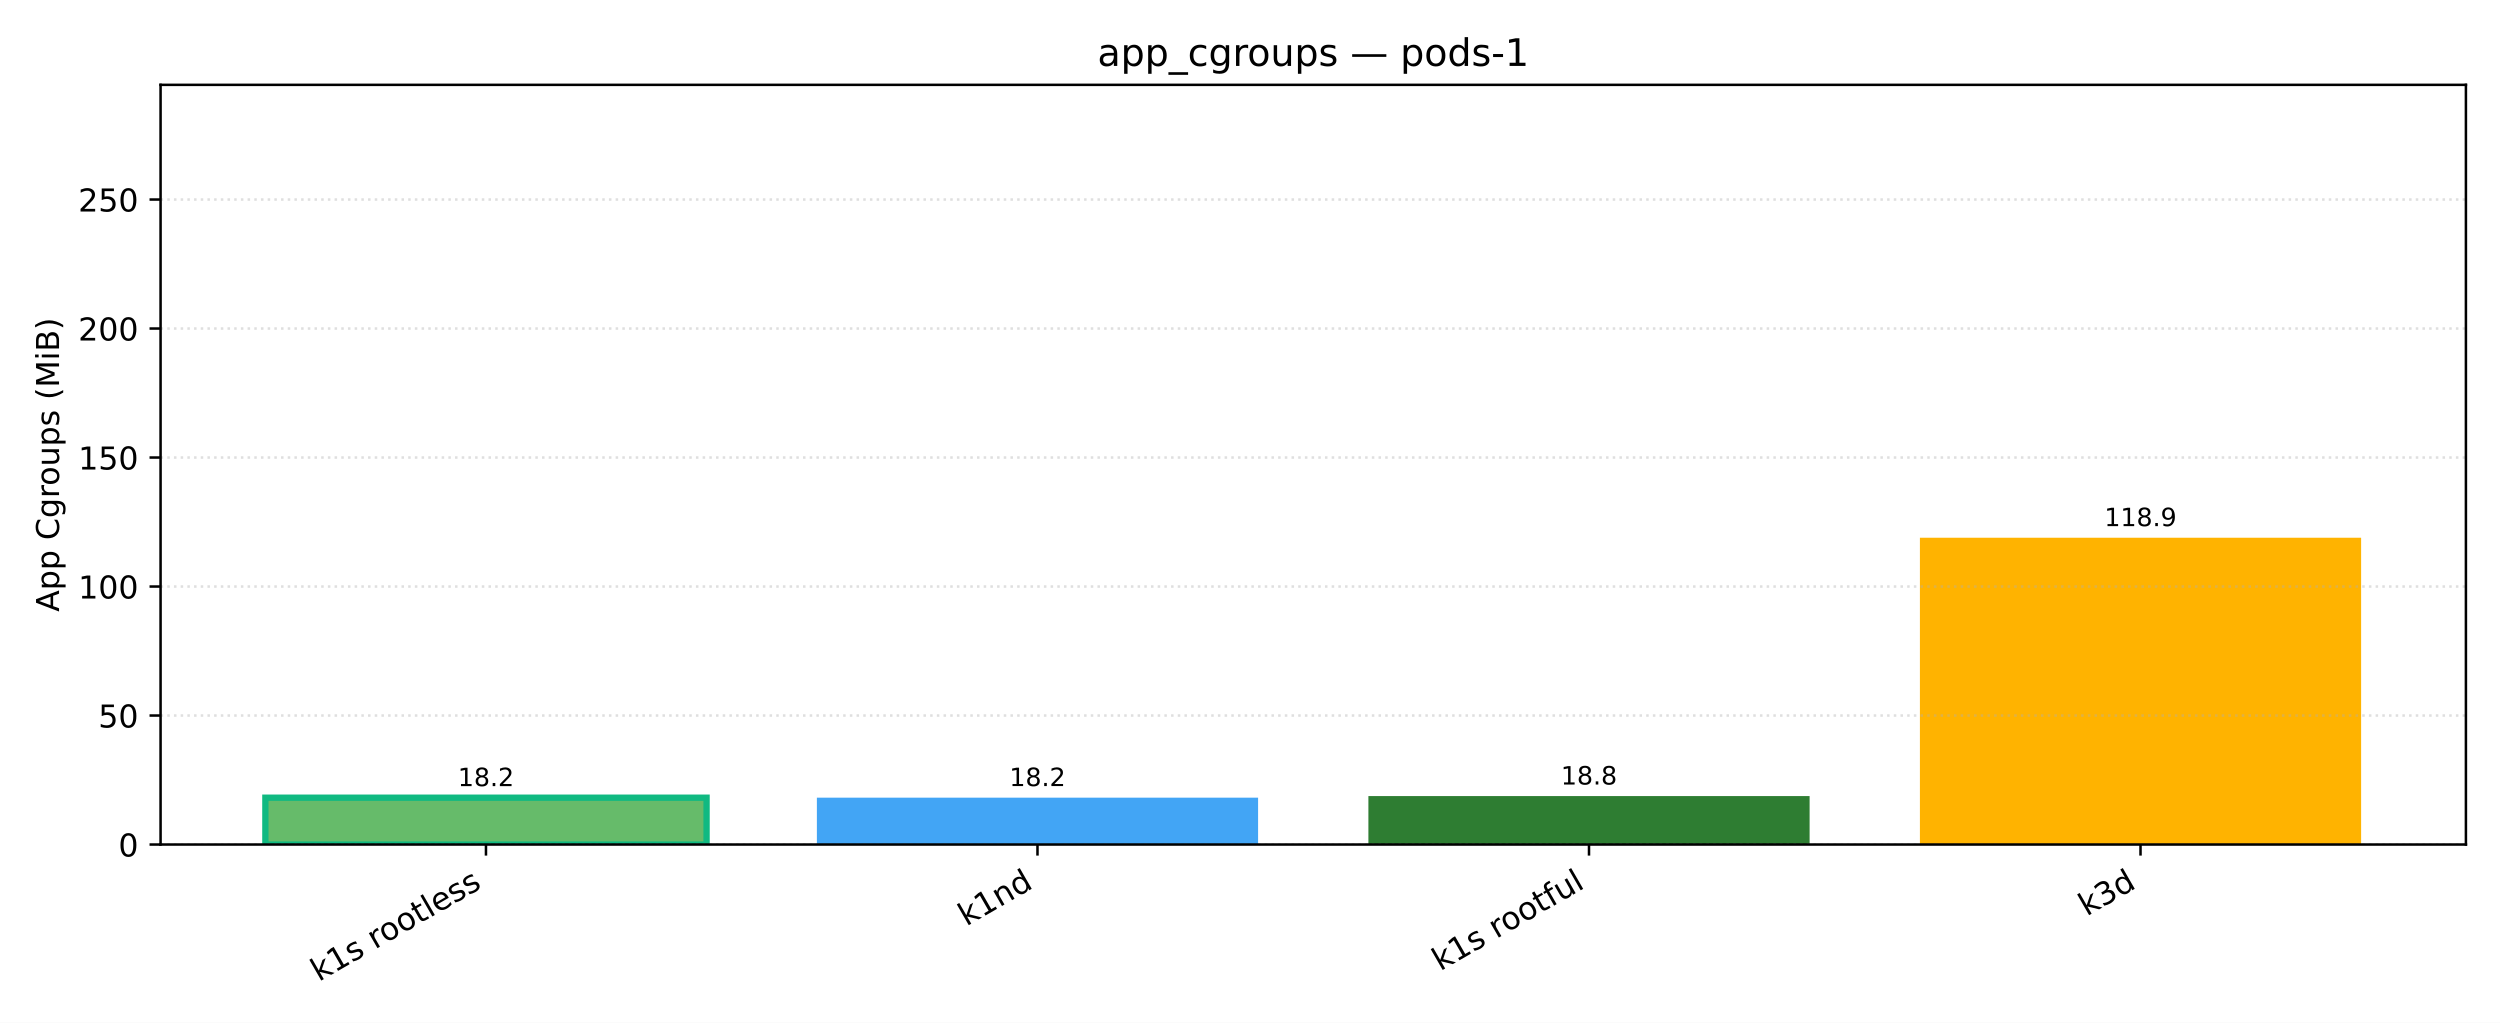
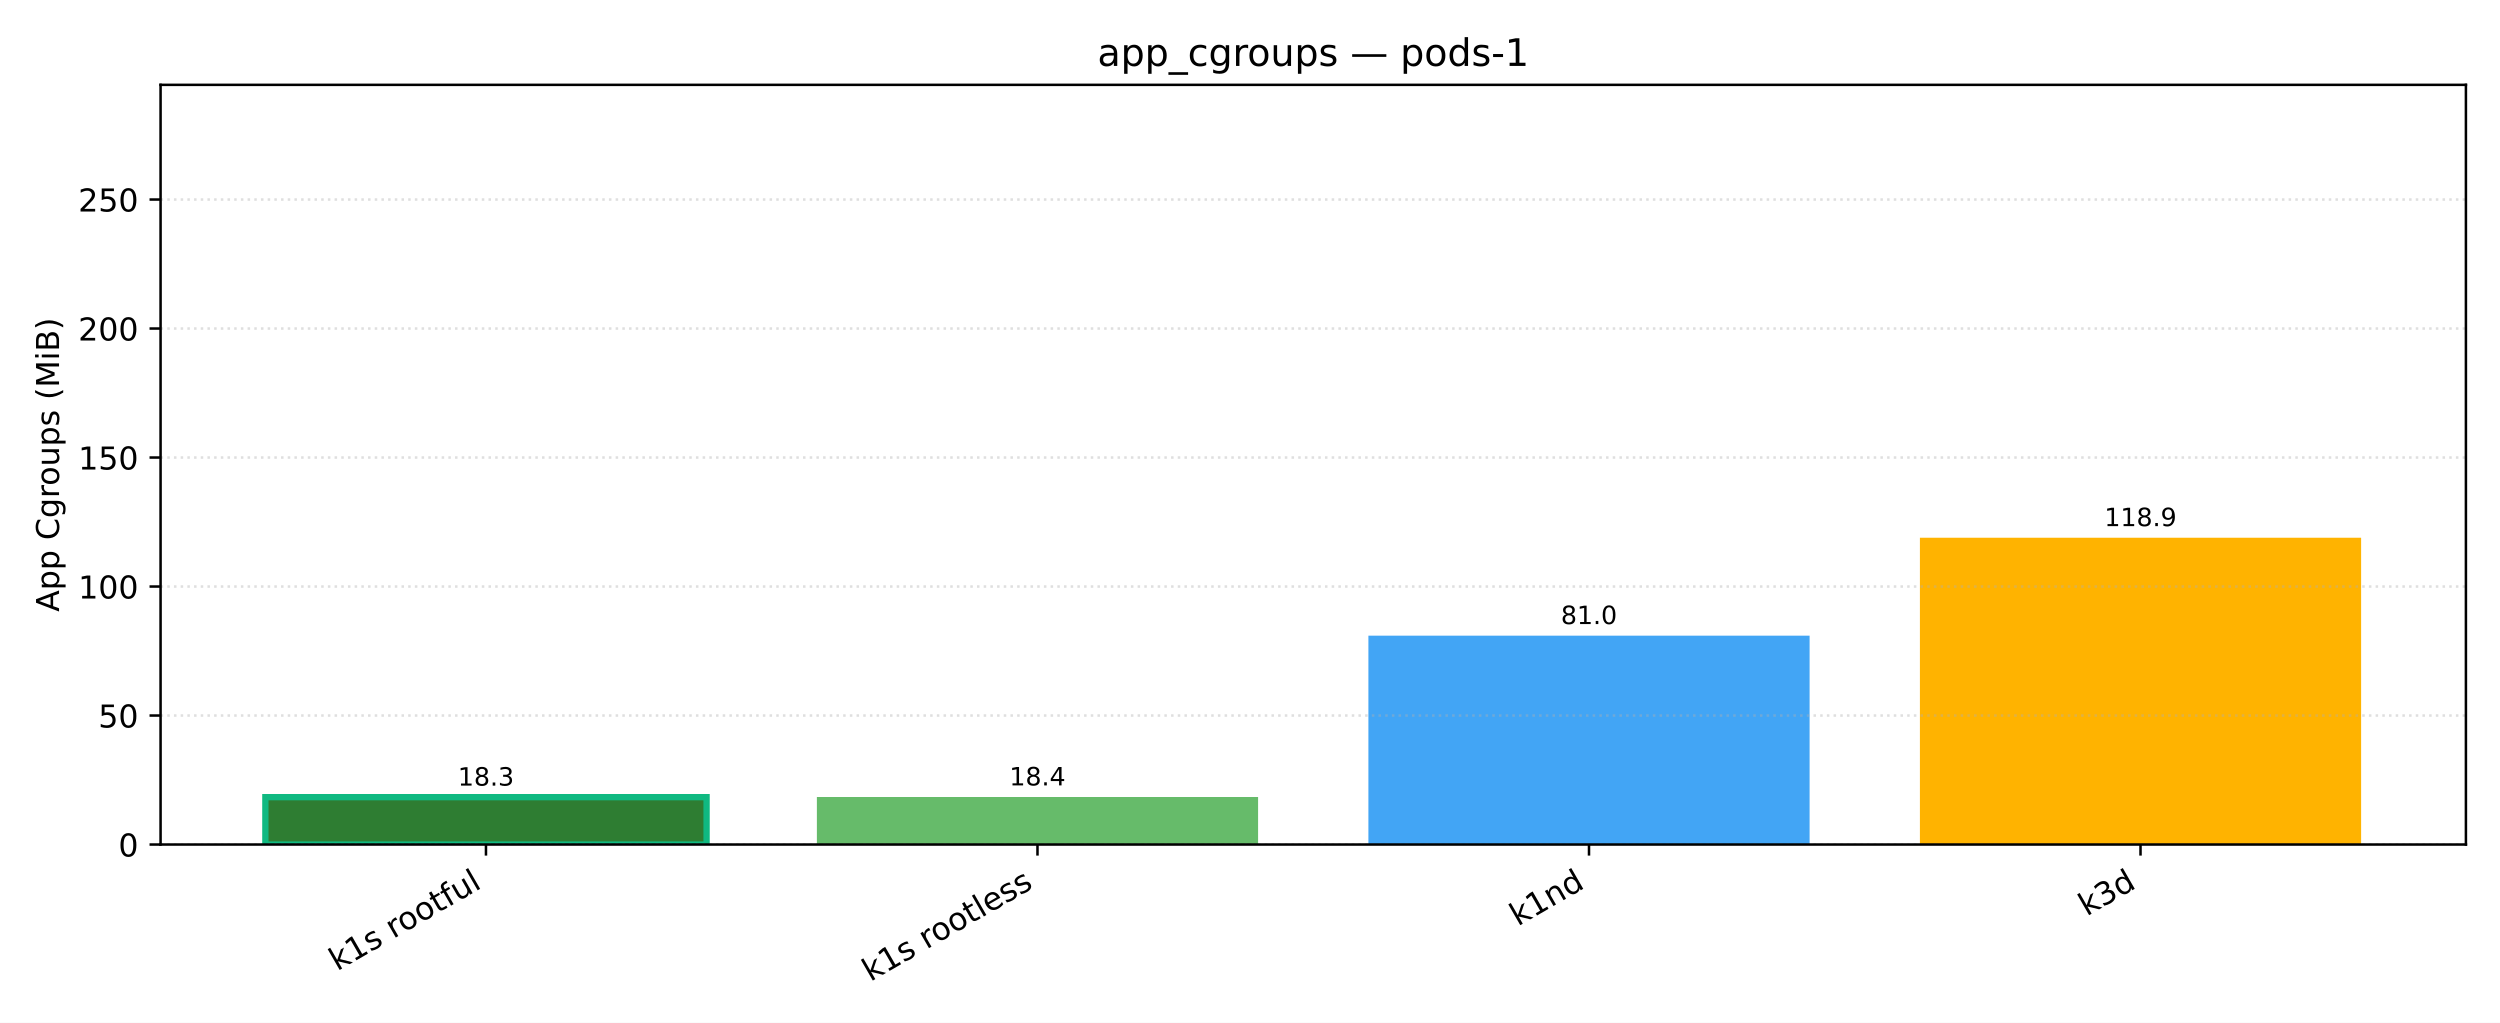
<svg xmlns="http://www.w3.org/2000/svg" xmlns:xlink="http://www.w3.org/1999/xlink" width="792pt" height="324pt" viewBox="0 0 792 324" version="1.1">
  <defs>
    <style type="text/css">*{stroke-linejoin: round; stroke-linecap: butt}</style>
  </defs>
  <g id="figure_1">
    <g id="patch_1">
      <path d="M 0 324  L 792 324  L 792 0  L 0 0  z " style="fill: #ffffff" />
    </g>
    <g id="axes_1">
      <g id="patch_2">
        <path d="M 50.87 267.545  L 781.2 267.545  L 781.2 26.88  L 50.87 26.88  z " style="fill: #ffffff" />
      </g>
      <g id="patch_3">
-         <path d="M 84.067 267.545  L 223.843 267.545  L 223.843 252.709  L 84.067 252.709  z " clip-path="url(#p59562c55ac)" style="fill: #66bb6a; stroke: #10b981; stroke-width: 2; stroke-linejoin: miter" />
+         <path d="M 84.067 267.545  L 223.843 267.545  L 223.843 252.549  L 84.067 252.549  z " clip-path="url(#p3038f8e6a7)" style="fill: #2e7d32; stroke: #10b981; stroke-width: 2; stroke-linejoin: miter" />
      </g>
      <g id="patch_4">
-         <path d="M 258.787 267.545  L 398.563 267.545  L 398.563 252.693  L 258.787 252.693  z " clip-path="url(#p59562c55ac)" style="fill: #42a5f5" />
+         <path d="M 258.787 267.545  L 398.563 267.545  L 398.563 252.485  L 258.787 252.485  z " clip-path="url(#p3038f8e6a7)" style="fill: #66bb6a" />
      </g>
      <g id="patch_5">
-         <path d="M 433.507 267.545  L 573.283 267.545  L 573.283 252.198  L 433.507 252.198  z " clip-path="url(#p59562c55ac)" style="fill: #2e7d32" />
+         <path d="M 433.507 267.545  L 573.283 267.545  L 573.283 201.372  L 433.507 201.372  z " clip-path="url(#p3038f8e6a7)" style="fill: #42a5f5" />
      </g>
      <g id="patch_6">
-         <path d="M 608.227 267.545  L 748.003 267.545  L 748.003 170.344  L 608.227 170.344  z " clip-path="url(#p59562c55ac)" style="fill: #ffb300" />
+         <path d="M 608.227 267.545  L 748.003 267.545  L 748.003 170.344  L 608.227 170.344  z " clip-path="url(#p3038f8e6a7)" style="fill: #ffb300" />
      </g>
      <g id="matplotlib.axis_1">
        <g id="xtick_1">
          <g id="line2d_1">
            <defs>
-               <path id="m6fd0e441eb" d="M 0 0  L 0 3.5  " style="stroke: #000000; stroke-width: 0.8" />
+               <path id="m3645972388" d="M 0 0  L 0 3.5  " style="stroke: #000000; stroke-width: 0.8" />
            </defs>
            <g>
-               <use xlink:href="#m6fd0e441eb" x="153.955" y="267.545" style="stroke: #000000; stroke-width: 0.8" />
+               <use xlink:href="#m3645972388" x="153.955" y="267.545" style="stroke: #000000; stroke-width: 0.8" />
            </g>
          </g>
          <g id="text_1">
-             <g transform="translate(101.0103 311.0931) rotate(-30) scale(0.1 -0.1)">
+             <g transform="translate(106.8249 307.7361) rotate(-30) scale(0.1 -0.1)">
              <defs>
                <path id="DejaVuSans-6b" d="M 581 4863  L 1159 4863  L 1159 1991  L 2875 3500  L 3609 3500  L 1753 1863  L 3688 0  L 2938 0  L 1159 1709  L 1159 0  L 581 0  L 581 4863  z " transform="scale(0.015625)" />
                <path id="DejaVuSans-31" d="M 794 531  L 1825 531  L 1825 4091  L 703 3866  L 703 4441  L 1819 4666  L 2450 4666  L 2450 531  L 3481 531  L 3481 0  L 794 0  L 794 531  z " transform="scale(0.015625)" />
                <path id="DejaVuSans-73" d="M 2834 3397  L 2834 2853  Q 2591 2978 2328 3040  Q 2066 3103 1784 3103  Q 1356 3103 1142 2972  Q 928 2841 928 2578  Q 928 2378 1081 2264  Q 1234 2150 1697 2047  L 1894 2003  Q 2506 1872 2764 1633  Q 3022 1394 3022 966  Q 3022 478 2636 193  Q 2250 -91 1575 -91  Q 1294 -91 989 -36  Q 684 19 347 128  L 347 722  Q 666 556 975 473  Q 1284 391 1588 391  Q 1994 391 2212 530  Q 2431 669 2431 922  Q 2431 1156 2273 1281  Q 2116 1406 1581 1522  L 1381 1569  Q 847 1681 609 1914  Q 372 2147 372 2553  Q 372 3047 722 3315  Q 1072 3584 1716 3584  Q 2034 3584 2315 3537  Q 2597 3491 2834 3397  z " transform="scale(0.015625)" />
                <path id="DejaVuSans-20" transform="scale(0.015625)" />
                <path id="DejaVuSans-72" d="M 2631 2963  Q 2534 3019 2420 3045  Q 2306 3072 2169 3072  Q 1681 3072 1420 2755  Q 1159 2438 1159 1844  L 1159 0  L 581 0  L 581 3500  L 1159 3500  L 1159 2956  Q 1341 3275 1631 3429  Q 1922 3584 2338 3584  Q 2397 3584 2469 3576  Q 2541 3569 2628 3553  L 2631 2963  z " transform="scale(0.015625)" />
                <path id="DejaVuSans-6f" d="M 1959 3097  Q 1497 3097 1228 2736  Q 959 2375 959 1747  Q 959 1119 1226 758  Q 1494 397 1959 397  Q 2419 397 2687 759  Q 2956 1122 2956 1747  Q 2956 2369 2687 2733  Q 2419 3097 1959 3097  z M 1959 3584  Q 2709 3584 3137 3096  Q 3566 2609 3566 1747  Q 3566 888 3137 398  Q 2709 -91 1959 -91  Q 1206 -91 779 398  Q 353 888 353 1747  Q 353 2609 779 3096  Q 1206 3584 1959 3584  z " transform="scale(0.015625)" />
                <path id="DejaVuSans-74" d="M 1172 4494  L 1172 3500  L 2356 3500  L 2356 3053  L 1172 3053  L 1172 1153  Q 1172 725 1289 603  Q 1406 481 1766 481  L 2356 481  L 2356 0  L 1766 0  Q 1100 0 847 248  Q 594 497 594 1153  L 594 3053  L 172 3053  L 172 3500  L 594 3500  L 594 4494  L 1172 4494  z " transform="scale(0.015625)" />
+                 <path id="DejaVuSans-66" d="M 2375 4863  L 2375 4384  L 1825 4384  Q 1516 4384 1395 4259  Q 1275 4134 1275 3809  L 1275 3500  L 2222 3500  L 2222 3053  L 1275 3053  L 1275 0  L 697 0  L 697 3053  L 147 3053  L 147 3500  L 697 3500  L 697 3744  Q 697 4328 969 4595  Q 1241 4863 1831 4863  L 2375 4863  z " transform="scale(0.015625)" />
+                 <path id="DejaVuSans-75" d="M 544 1381  L 544 3500  L 1119 3500  L 1119 1403  Q 1119 906 1312 657  Q 1506 409 1894 409  Q 2359 409 2629 706  Q 2900 1003 2900 1516  L 2900 3500  L 3475 3500  L 3475 0  L 2900 0  L 2900 538  Q 2691 219 2414 64  Q 2138 -91 1772 -91  Q 1169 -91 856 284  Q 544 659 544 1381  z M 1991 3584  L 1991 3584  z " transform="scale(0.015625)" />
                <path id="DejaVuSans-6c" d="M 603 4863  L 1178 4863  L 1178 0  L 603 0  L 603 4863  z " transform="scale(0.015625)" />
+               </defs>
+               <use xlink:href="#DejaVuSans-6b" />
+               <use xlink:href="#DejaVuSans-31" transform="translate(57.91016 0)" />
+               <use xlink:href="#DejaVuSans-73" transform="translate(121.5332 0)" />
+               <use xlink:href="#DejaVuSans-20" transform="translate(173.6328 0)" />
+               <use xlink:href="#DejaVuSans-72" transform="translate(205.4199 0)" />
+               <use xlink:href="#DejaVuSans-6f" transform="translate(244.2832 0)" />
+               <use xlink:href="#DejaVuSans-6f" transform="translate(305.4648 0)" />
+               <use xlink:href="#DejaVuSans-74" transform="translate(366.6465 0)" />
+               <use xlink:href="#DejaVuSans-66" transform="translate(405.8555 0)" />
+               <use xlink:href="#DejaVuSans-75" transform="translate(441.0605 0)" />
+               <use xlink:href="#DejaVuSans-6c" transform="translate(504.4395 0)" />
+             </g>
+           </g>
+         </g>
+         <g id="xtick_2">
+           <g id="line2d_2">
+             <g>
+               <use xlink:href="#m3645972388" x="328.675" y="267.545" style="stroke: #000000; stroke-width: 0.8" />
+             </g>
+           </g>
+           <g id="text_2">
+             <g transform="translate(275.7304 311.0931) rotate(-30) scale(0.1 -0.1)">
+               <defs>
                <path id="DejaVuSans-65" d="M 3597 1894  L 3597 1613  L 953 1613  Q 991 1019 1311 708  Q 1631 397 2203 397  Q 2534 397 2845 478  Q 3156 559 3463 722  L 3463 178  Q 3153 47 2828 -22  Q 2503 -91 2169 -91  Q 1331 -91 842 396  Q 353 884 353 1716  Q 353 2575 817 3079  Q 1281 3584 2069 3584  Q 2775 3584 3186 3129  Q 3597 2675 3597 1894  z M 3022 2063  Q 3016 2534 2758 2815  Q 2500 3097 2075 3097  Q 1594 3097 1305 2825  Q 1016 2553 972 2059  L 3022 2063  z " transform="scale(0.015625)" />
              </defs>
              <use xlink:href="#DejaVuSans-6b" />
              <use xlink:href="#DejaVuSans-31" transform="translate(57.91016 0)" />
              <use xlink:href="#DejaVuSans-73" transform="translate(121.5332 0)" />
              <use xlink:href="#DejaVuSans-20" transform="translate(173.6328 0)" />
              <use xlink:href="#DejaVuSans-72" transform="translate(205.4199 0)" />
              <use xlink:href="#DejaVuSans-6f" transform="translate(244.2832 0)" />
              <use xlink:href="#DejaVuSans-6f" transform="translate(305.4648 0)" />
              <use xlink:href="#DejaVuSans-74" transform="translate(366.6465 0)" />
              <use xlink:href="#DejaVuSans-6c" transform="translate(405.8555 0)" />
              <use xlink:href="#DejaVuSans-65" transform="translate(433.6387 0)" />
              <use xlink:href="#DejaVuSans-73" transform="translate(495.1621 0)" />
              <use xlink:href="#DejaVuSans-73" transform="translate(547.2617 0)" />
            </g>
          </g>
        </g>
-         <g id="xtick_2">
-           <g id="line2d_2">
-             <g>
-               <use xlink:href="#m6fd0e441eb" x="328.675" y="267.545" style="stroke: #000000; stroke-width: 0.8" />
-             </g>
-           </g>
-           <g id="text_2">
-             <g transform="translate(306.1238 293.5454) rotate(-30) scale(0.1 -0.1)">
+         <g id="xtick_3">
+           <g id="line2d_3">
+             <g>
+               <use xlink:href="#m3645972388" x="503.395" y="267.545" style="stroke: #000000; stroke-width: 0.8" />
+             </g>
+           </g>
+           <g id="text_3">
+             <g transform="translate(480.8439 293.5454) rotate(-30) scale(0.1 -0.1)">
              <defs>
                <path id="DejaVuSans-6e" d="M 3513 2113  L 3513 0  L 2938 0  L 2938 2094  Q 2938 2591 2744 2837  Q 2550 3084 2163 3084  Q 1697 3084 1428 2787  Q 1159 2491 1159 1978  L 1159 0  L 581 0  L 581 3500  L 1159 3500  L 1159 2956  Q 1366 3272 1645 3428  Q 1925 3584 2291 3584  Q 2894 3584 3203 3211  Q 3513 2838 3513 2113  z " transform="scale(0.015625)" />
                <path id="DejaVuSans-64" d="M 2906 2969  L 2906 4863  L 3481 4863  L 3481 0  L 2906 0  L 2906 525  Q 2725 213 2448 61  Q 2172 -91 1784 -91  Q 1150 -91 751 415  Q 353 922 353 1747  Q 353 2572 751 3078  Q 1150 3584 1784 3584  Q 2172 3584 2448 3432  Q 2725 3281 2906 2969  z M 947 1747  Q 947 1113 1208 752  Q 1469 391 1925 391  Q 2381 391 2643 752  Q 2906 1113 2906 1747  Q 2906 2381 2643 2742  Q 2381 3103 1925 3103  Q 1469 3103 1208 2742  Q 947 2381 947 1747  z " transform="scale(0.015625)" />
              </defs>
              <use xlink:href="#DejaVuSans-6b" />
              <use xlink:href="#DejaVuSans-31" transform="translate(57.91016 0)" />
              <use xlink:href="#DejaVuSans-6e" transform="translate(121.5332 0)" />
              <use xlink:href="#DejaVuSans-64" transform="translate(184.9121 0)" />
            </g>
          </g>
        </g>
-         <g id="xtick_3">
-           <g id="line2d_3">
-             <g>
-               <use xlink:href="#m6fd0e441eb" x="503.395" y="267.545" style="stroke: #000000; stroke-width: 0.8" />
-             </g>
-           </g>
-           <g id="text_3">
-             <g transform="translate(456.2651 307.7361) rotate(-30) scale(0.1 -0.1)">
-               <defs>
-                 <path id="DejaVuSans-66" d="M 2375 4863  L 2375 4384  L 1825 4384  Q 1516 4384 1395 4259  Q 1275 4134 1275 3809  L 1275 3500  L 2222 3500  L 2222 3053  L 1275 3053  L 1275 0  L 697 0  L 697 3053  L 147 3053  L 147 3500  L 697 3500  L 697 3744  Q 697 4328 969 4595  Q 1241 4863 1831 4863  L 2375 4863  z " transform="scale(0.015625)" />
-                 <path id="DejaVuSans-75" d="M 544 1381  L 544 3500  L 1119 3500  L 1119 1403  Q 1119 906 1312 657  Q 1506 409 1894 409  Q 2359 409 2629 706  Q 2900 1003 2900 1516  L 2900 3500  L 3475 3500  L 3475 0  L 2900 0  L 2900 538  Q 2691 219 2414 64  Q 2138 -91 1772 -91  Q 1169 -91 856 284  Q 544 659 544 1381  z M 1991 3584  L 1991 3584  z " transform="scale(0.015625)" />
-               </defs>
-               <use xlink:href="#DejaVuSans-6b" />
-               <use xlink:href="#DejaVuSans-31" transform="translate(57.91016 0)" />
-               <use xlink:href="#DejaVuSans-73" transform="translate(121.5332 0)" />
-               <use xlink:href="#DejaVuSans-20" transform="translate(173.6328 0)" />
-               <use xlink:href="#DejaVuSans-72" transform="translate(205.4199 0)" />
-               <use xlink:href="#DejaVuSans-6f" transform="translate(244.2832 0)" />
-               <use xlink:href="#DejaVuSans-6f" transform="translate(305.4648 0)" />
-               <use xlink:href="#DejaVuSans-74" transform="translate(366.6465 0)" />
-               <use xlink:href="#DejaVuSans-66" transform="translate(405.8555 0)" />
-               <use xlink:href="#DejaVuSans-75" transform="translate(441.0605 0)" />
-               <use xlink:href="#DejaVuSans-6c" transform="translate(504.4395 0)" />
-             </g>
-           </g>
-         </g>
        <g id="xtick_4">
          <g id="line2d_4">
            <g>
-               <use xlink:href="#m6fd0e441eb" x="678.115" y="267.545" style="stroke: #000000; stroke-width: 0.8" />
+               <use xlink:href="#m3645972388" x="678.115" y="267.545" style="stroke: #000000; stroke-width: 0.8" />
            </g>
          </g>
          <g id="text_4">
            <g transform="translate(661.0525 290.3767) rotate(-30) scale(0.1 -0.1)">
              <defs>
                <path id="DejaVuSans-33" d="M 2597 2516  Q 3050 2419 3304 2112  Q 3559 1806 3559 1356  Q 3559 666 3084 287  Q 2609 -91 1734 -91  Q 1441 -91 1130 -33  Q 819 25 488 141  L 488 750  Q 750 597 1062 519  Q 1375 441 1716 441  Q 2309 441 2620 675  Q 2931 909 2931 1356  Q 2931 1769 2642 2001  Q 2353 2234 1838 2234  L 1294 2234  L 1294 2753  L 1863 2753  Q 2328 2753 2575 2939  Q 2822 3125 2822 3475  Q 2822 3834 2567 4026  Q 2313 4219 1838 4219  Q 1578 4219 1281 4162  Q 984 4106 628 3988  L 628 4550  Q 988 4650 1302 4700  Q 1616 4750 1894 4750  Q 2613 4750 3031 4423  Q 3450 4097 3450 3541  Q 3450 3153 3228 2886  Q 3006 2619 2597 2516  z " transform="scale(0.015625)" />
              </defs>
              <use xlink:href="#DejaVuSans-6b" />
              <use xlink:href="#DejaVuSans-33" transform="translate(57.91016 0)" />
              <use xlink:href="#DejaVuSans-64" transform="translate(121.5332 0)" />
            </g>
          </g>
        </g>
      </g>
      <g id="matplotlib.axis_2">
        <g id="ytick_1">
          <g id="line2d_5">
-             <path d="M 50.87 267.545  L 781.2 267.545  " clip-path="url(#p59562c55ac)" style="fill: none; stroke-dasharray: 0.8,1.32; stroke-dashoffset: 0; stroke: #b0b0b0; stroke-opacity: 0.4; stroke-width: 0.8" />
+             <path d="M 50.87 267.545  L 781.2 267.545  " clip-path="url(#p3038f8e6a7)" style="fill: none; stroke-dasharray: 0.8,1.32; stroke-dashoffset: 0; stroke: #b0b0b0; stroke-opacity: 0.4; stroke-width: 0.8" />
          </g>
          <g id="line2d_6">
            <defs>
-               <path id="maefda98e3e" d="M 0 0  L -3.5 0  " style="stroke: #000000; stroke-width: 0.8" />
+               <path id="mfe5bc034f3" d="M 0 0  L -3.5 0  " style="stroke: #000000; stroke-width: 0.8" />
            </defs>
            <g>
-               <use xlink:href="#maefda98e3e" x="50.87" y="267.545" style="stroke: #000000; stroke-width: 0.8" />
+               <use xlink:href="#mfe5bc034f3" x="50.87" y="267.545" style="stroke: #000000; stroke-width: 0.8" />
            </g>
          </g>
          <g id="text_5">
            <g transform="translate(37.5075 271.3447) scale(0.1 -0.1)">
              <defs>
                <path id="DejaVuSans-30" d="M 2034 4250  Q 1547 4250 1301 3770  Q 1056 3291 1056 2328  Q 1056 1369 1301 889  Q 1547 409 2034 409  Q 2525 409 2770 889  Q 3016 1369 3016 2328  Q 3016 3291 2770 3770  Q 2525 4250 2034 4250  z M 2034 4750  Q 2819 4750 3233 4129  Q 3647 3509 3647 2328  Q 3647 1150 3233 529  Q 2819 -91 2034 -91  Q 1250 -91 836 529  Q 422 1150 422 2328  Q 422 3509 836 4129  Q 1250 4750 2034 4750  z " transform="scale(0.015625)" />
              </defs>
              <use xlink:href="#DejaVuSans-30" />
            </g>
          </g>
        </g>
        <g id="ytick_2">
          <g id="line2d_7">
-             <path d="M 50.87 226.678  L 781.2 226.678  " clip-path="url(#p59562c55ac)" style="fill: none; stroke-dasharray: 0.8,1.32; stroke-dashoffset: 0; stroke: #b0b0b0; stroke-opacity: 0.4; stroke-width: 0.8" />
+             <path d="M 50.87 226.678  L 781.2 226.678  " clip-path="url(#p3038f8e6a7)" style="fill: none; stroke-dasharray: 0.8,1.32; stroke-dashoffset: 0; stroke: #b0b0b0; stroke-opacity: 0.4; stroke-width: 0.8" />
          </g>
          <g id="line2d_8">
            <g>
-               <use xlink:href="#maefda98e3e" x="50.87" y="226.678" style="stroke: #000000; stroke-width: 0.8" />
+               <use xlink:href="#mfe5bc034f3" x="50.87" y="226.678" style="stroke: #000000; stroke-width: 0.8" />
            </g>
          </g>
          <g id="text_6">
            <g transform="translate(31.145 230.4771) scale(0.1 -0.1)">
              <defs>
                <path id="DejaVuSans-35" d="M 691 4666  L 3169 4666  L 3169 4134  L 1269 4134  L 1269 2991  Q 1406 3038 1543 3061  Q 1681 3084 1819 3084  Q 2600 3084 3056 2656  Q 3513 2228 3513 1497  Q 3513 744 3044 326  Q 2575 -91 1722 -91  Q 1428 -91 1123 -41  Q 819 9 494 109  L 494 744  Q 775 591 1075 516  Q 1375 441 1709 441  Q 2250 441 2565 725  Q 2881 1009 2881 1497  Q 2881 1984 2565 2268  Q 2250 2553 1709 2553  Q 1456 2553 1204 2497  Q 953 2441 691 2322  L 691 4666  z " transform="scale(0.015625)" />
              </defs>
              <use xlink:href="#DejaVuSans-35" />
              <use xlink:href="#DejaVuSans-30" transform="translate(63.62305 0)" />
            </g>
          </g>
        </g>
        <g id="ytick_3">
          <g id="line2d_9">
-             <path d="M 50.87 185.81  L 781.2 185.81  " clip-path="url(#p59562c55ac)" style="fill: none; stroke-dasharray: 0.8,1.32; stroke-dashoffset: 0; stroke: #b0b0b0; stroke-opacity: 0.4; stroke-width: 0.8" />
+             <path d="M 50.87 185.81  L 781.2 185.81  " clip-path="url(#p3038f8e6a7)" style="fill: none; stroke-dasharray: 0.8,1.32; stroke-dashoffset: 0; stroke: #b0b0b0; stroke-opacity: 0.4; stroke-width: 0.8" />
          </g>
          <g id="line2d_10">
            <g>
-               <use xlink:href="#maefda98e3e" x="50.87" y="185.81" style="stroke: #000000; stroke-width: 0.8" />
+               <use xlink:href="#mfe5bc034f3" x="50.87" y="185.81" style="stroke: #000000; stroke-width: 0.8" />
            </g>
          </g>
          <g id="text_7">
            <g transform="translate(24.7825 189.6095) scale(0.1 -0.1)">
              <use xlink:href="#DejaVuSans-31" />
              <use xlink:href="#DejaVuSans-30" transform="translate(63.62305 0)" />
              <use xlink:href="#DejaVuSans-30" transform="translate(127.2461 0)" />
            </g>
          </g>
        </g>
        <g id="ytick_4">
          <g id="line2d_11">
-             <path d="M 50.87 144.943  L 781.2 144.943  " clip-path="url(#p59562c55ac)" style="fill: none; stroke-dasharray: 0.8,1.32; stroke-dashoffset: 0; stroke: #b0b0b0; stroke-opacity: 0.4; stroke-width: 0.8" />
+             <path d="M 50.87 144.943  L 781.2 144.943  " clip-path="url(#p3038f8e6a7)" style="fill: none; stroke-dasharray: 0.8,1.32; stroke-dashoffset: 0; stroke: #b0b0b0; stroke-opacity: 0.4; stroke-width: 0.8" />
          </g>
          <g id="line2d_12">
            <g>
-               <use xlink:href="#maefda98e3e" x="50.87" y="144.943" style="stroke: #000000; stroke-width: 0.8" />
+               <use xlink:href="#mfe5bc034f3" x="50.87" y="144.943" style="stroke: #000000; stroke-width: 0.8" />
            </g>
          </g>
          <g id="text_8">
            <g transform="translate(24.7825 148.7419) scale(0.1 -0.1)">
              <use xlink:href="#DejaVuSans-31" />
              <use xlink:href="#DejaVuSans-35" transform="translate(63.62305 0)" />
              <use xlink:href="#DejaVuSans-30" transform="translate(127.2461 0)" />
            </g>
          </g>
        </g>
        <g id="ytick_5">
          <g id="line2d_13">
-             <path d="M 50.87 104.075  L 781.2 104.075  " clip-path="url(#p59562c55ac)" style="fill: none; stroke-dasharray: 0.8,1.32; stroke-dashoffset: 0; stroke: #b0b0b0; stroke-opacity: 0.4; stroke-width: 0.8" />
+             <path d="M 50.87 104.075  L 781.2 104.075  " clip-path="url(#p3038f8e6a7)" style="fill: none; stroke-dasharray: 0.8,1.32; stroke-dashoffset: 0; stroke: #b0b0b0; stroke-opacity: 0.4; stroke-width: 0.8" />
          </g>
          <g id="line2d_14">
            <g>
-               <use xlink:href="#maefda98e3e" x="50.87" y="104.075" style="stroke: #000000; stroke-width: 0.8" />
+               <use xlink:href="#mfe5bc034f3" x="50.87" y="104.075" style="stroke: #000000; stroke-width: 0.8" />
            </g>
          </g>
          <g id="text_9">
            <g transform="translate(24.7825 107.8743) scale(0.1 -0.1)">
              <defs>
                <path id="DejaVuSans-32" d="M 1228 531  L 3431 531  L 3431 0  L 469 0  L 469 531  Q 828 903 1448 1529  Q 2069 2156 2228 2338  Q 2531 2678 2651 2914  Q 2772 3150 2772 3378  Q 2772 3750 2511 3984  Q 2250 4219 1831 4219  Q 1534 4219 1204 4116  Q 875 4013 500 3803  L 500 4441  Q 881 4594 1212 4672  Q 1544 4750 1819 4750  Q 2544 4750 2975 4387  Q 3406 4025 3406 3419  Q 3406 3131 3298 2873  Q 3191 2616 2906 2266  Q 2828 2175 2409 1742  Q 1991 1309 1228 531  z " transform="scale(0.015625)" />
              </defs>
              <use xlink:href="#DejaVuSans-32" />
              <use xlink:href="#DejaVuSans-30" transform="translate(63.62305 0)" />
              <use xlink:href="#DejaVuSans-30" transform="translate(127.2461 0)" />
            </g>
          </g>
        </g>
        <g id="ytick_6">
          <g id="line2d_15">
-             <path d="M 50.87 63.207  L 781.2 63.207  " clip-path="url(#p59562c55ac)" style="fill: none; stroke-dasharray: 0.8,1.32; stroke-dashoffset: 0; stroke: #b0b0b0; stroke-opacity: 0.4; stroke-width: 0.8" />
+             <path d="M 50.87 63.207  L 781.2 63.207  " clip-path="url(#p3038f8e6a7)" style="fill: none; stroke-dasharray: 0.8,1.32; stroke-dashoffset: 0; stroke: #b0b0b0; stroke-opacity: 0.4; stroke-width: 0.8" />
          </g>
          <g id="line2d_16">
            <g>
-               <use xlink:href="#maefda98e3e" x="50.87" y="63.207" style="stroke: #000000; stroke-width: 0.8" />
+               <use xlink:href="#mfe5bc034f3" x="50.87" y="63.207" style="stroke: #000000; stroke-width: 0.8" />
            </g>
          </g>
          <g id="text_10">
            <g transform="translate(24.7825 67.00668) scale(0.1 -0.1)">
              <use xlink:href="#DejaVuSans-32" />
              <use xlink:href="#DejaVuSans-35" transform="translate(63.62305 0)" />
              <use xlink:href="#DejaVuSans-30" transform="translate(127.2461 0)" />
            </g>
          </g>
        </g>
        <g id="text_11">
          <g transform="translate(18.70281 193.8104) rotate(-90) scale(0.1 -0.1)">
            <defs>
              <path id="DejaVuSans-41" d="M 2188 4044  L 1331 1722  L 3047 1722  L 2188 4044  z M 1831 4666  L 2547 4666  L 4325 0  L 3669 0  L 3244 1197  L 1141 1197  L 716 0  L 50 0  L 1831 4666  z " transform="scale(0.015625)" />
              <path id="DejaVuSans-70" d="M 1159 525  L 1159 -1331  L 581 -1331  L 581 3500  L 1159 3500  L 1159 2969  Q 1341 3281 1617 3432  Q 1894 3584 2278 3584  Q 2916 3584 3314 3078  Q 3713 2572 3713 1747  Q 3713 922 3314 415  Q 2916 -91 2278 -91  Q 1894 -91 1617 61  Q 1341 213 1159 525  z M 3116 1747  Q 3116 2381 2855 2742  Q 2594 3103 2138 3103  Q 1681 3103 1420 2742  Q 1159 2381 1159 1747  Q 1159 1113 1420 752  Q 1681 391 2138 391  Q 2594 391 2855 752  Q 3116 1113 3116 1747  z " transform="scale(0.015625)" />
              <path id="DejaVuSans-43" d="M 4122 4306  L 4122 3641  Q 3803 3938 3442 4084  Q 3081 4231 2675 4231  Q 1875 4231 1450 3742  Q 1025 3253 1025 2328  Q 1025 1406 1450 917  Q 1875 428 2675 428  Q 3081 428 3442 575  Q 3803 722 4122 1019  L 4122 359  Q 3791 134 3420 21  Q 3050 -91 2638 -91  Q 1578 -91 968 557  Q 359 1206 359 2328  Q 359 3453 968 4101  Q 1578 4750 2638 4750  Q 3056 4750 3426 4639  Q 3797 4528 4122 4306  z " transform="scale(0.015625)" />
              <path id="DejaVuSans-67" d="M 2906 1791  Q 2906 2416 2648 2759  Q 2391 3103 1925 3103  Q 1463 3103 1205 2759  Q 947 2416 947 1791  Q 947 1169 1205 825  Q 1463 481 1925 481  Q 2391 481 2648 825  Q 2906 1169 2906 1791  z M 3481 434  Q 3481 -459 3084 -895  Q 2688 -1331 1869 -1331  Q 1566 -1331 1297 -1286  Q 1028 -1241 775 -1147  L 775 -588  Q 1028 -725 1275 -790  Q 1522 -856 1778 -856  Q 2344 -856 2625 -561  Q 2906 -266 2906 331  L 2906 616  Q 2728 306 2450 153  Q 2172 0 1784 0  Q 1141 0 747 490  Q 353 981 353 1791  Q 353 2603 747 3093  Q 1141 3584 1784 3584  Q 2172 3584 2450 3431  Q 2728 3278 2906 2969  L 2906 3500  L 3481 3500  L 3481 434  z " transform="scale(0.015625)" />
              <path id="DejaVuSans-28" d="M 1984 4856  Q 1566 4138 1362 3434  Q 1159 2731 1159 2009  Q 1159 1288 1364 580  Q 1569 -128 1984 -844  L 1484 -844  Q 1016 -109 783 600  Q 550 1309 550 2009  Q 550 2706 781 3412  Q 1013 4119 1484 4856  L 1984 4856  z " transform="scale(0.015625)" />
              <path id="DejaVuSans-4d" d="M 628 4666  L 1569 4666  L 2759 1491  L 3956 4666  L 4897 4666  L 4897 0  L 4281 0  L 4281 4097  L 3078 897  L 2444 897  L 1241 4097  L 1241 0  L 628 0  L 628 4666  z " transform="scale(0.015625)" />
              <path id="DejaVuSans-69" d="M 603 3500  L 1178 3500  L 1178 0  L 603 0  L 603 3500  z M 603 4863  L 1178 4863  L 1178 4134  L 603 4134  L 603 4863  z " transform="scale(0.015625)" />
              <path id="DejaVuSans-42" d="M 1259 2228  L 1259 519  L 2272 519  Q 2781 519 3026 730  Q 3272 941 3272 1375  Q 3272 1813 3026 2020  Q 2781 2228 2272 2228  L 1259 2228  z M 1259 4147  L 1259 2741  L 2194 2741  Q 2656 2741 2882 2914  Q 3109 3088 3109 3444  Q 3109 3797 2882 3972  Q 2656 4147 2194 4147  L 1259 4147  z M 628 4666  L 2241 4666  Q 2963 4666 3353 4366  Q 3744 4066 3744 3513  Q 3744 3084 3544 2831  Q 3344 2578 2956 2516  Q 3422 2416 3680 2098  Q 3938 1781 3938 1306  Q 3938 681 3513 340  Q 3088 0 2303 0  L 628 0  L 628 4666  z " transform="scale(0.015625)" />
              <path id="DejaVuSans-29" d="M 513 4856  L 1013 4856  Q 1481 4119 1714 3412  Q 1947 2706 1947 2009  Q 1947 1309 1714 600  Q 1481 -109 1013 -844  L 513 -844  Q 928 -128 1133 580  Q 1338 1288 1338 2009  Q 1338 2731 1133 3434  Q 928 4138 513 4856  z " transform="scale(0.015625)" />
            </defs>
            <use xlink:href="#DejaVuSans-41" />
            <use xlink:href="#DejaVuSans-70" transform="translate(68.4082 0)" />
            <use xlink:href="#DejaVuSans-70" transform="translate(131.8848 0)" />
            <use xlink:href="#DejaVuSans-20" transform="translate(195.3613 0)" />
            <use xlink:href="#DejaVuSans-43" transform="translate(227.1484 0)" />
            <use xlink:href="#DejaVuSans-67" transform="translate(296.9727 0)" />
            <use xlink:href="#DejaVuSans-72" transform="translate(360.4492 0)" />
            <use xlink:href="#DejaVuSans-6f" transform="translate(399.3125 0)" />
            <use xlink:href="#DejaVuSans-75" transform="translate(460.4941 0)" />
            <use xlink:href="#DejaVuSans-70" transform="translate(523.873 0)" />
            <use xlink:href="#DejaVuSans-73" transform="translate(587.3496 0)" />
            <use xlink:href="#DejaVuSans-20" transform="translate(639.4492 0)" />
            <use xlink:href="#DejaVuSans-28" transform="translate(671.2363 0)" />
            <use xlink:href="#DejaVuSans-4d" transform="translate(710.25 0)" />
            <use xlink:href="#DejaVuSans-69" transform="translate(796.5293 0)" />
            <use xlink:href="#DejaVuSans-42" transform="translate(824.3125 0)" />
            <use xlink:href="#DejaVuSans-29" transform="translate(892.916 0)" />
          </g>
        </g>
      </g>
      <g id="patch_7">
        <path d="M 50.87 267.545  L 50.87 26.88  " style="fill: none; stroke: #000000; stroke-width: 0.8; stroke-linejoin: miter; stroke-linecap: square" />
      </g>
      <g id="patch_8">
        <path d="M 781.2 267.545  L 781.2 26.88  " style="fill: none; stroke: #000000; stroke-width: 0.8; stroke-linejoin: miter; stroke-linecap: square" />
      </g>
      <g id="patch_9">
        <path d="M 50.87 267.545  L 781.2 267.545  " style="fill: none; stroke: #000000; stroke-width: 0.8; stroke-linejoin: miter; stroke-linecap: square" />
      </g>
      <g id="patch_10">
        <path d="M 50.87 26.88  L 781.2 26.88  " style="fill: none; stroke: #000000; stroke-width: 0.8; stroke-linejoin: miter; stroke-linecap: square" />
      </g>
      <g id="text_12">
-         <g transform="translate(145.0486 249.0449) scale(0.08 -0.08)">
+         <g transform="translate(145.0486 248.8852) scale(0.08 -0.08)">
          <defs>
            <path id="DejaVuSans-38" d="M 2034 2216  Q 1584 2216 1326 1975  Q 1069 1734 1069 1313  Q 1069 891 1326 650  Q 1584 409 2034 409  Q 2484 409 2743 651  Q 3003 894 3003 1313  Q 3003 1734 2745 1975  Q 2488 2216 2034 2216  z M 1403 2484  Q 997 2584 770 2862  Q 544 3141 544 3541  Q 544 4100 942 4425  Q 1341 4750 2034 4750  Q 2731 4750 3128 4425  Q 3525 4100 3525 3541  Q 3525 3141 3298 2862  Q 3072 2584 2669 2484  Q 3125 2378 3379 2068  Q 3634 1759 3634 1313  Q 3634 634 3220 271  Q 2806 -91 2034 -91  Q 1263 -91 848 271  Q 434 634 434 1313  Q 434 1759 690 2068  Q 947 2378 1403 2484  z M 1172 3481  Q 1172 3119 1398 2916  Q 1625 2713 2034 2713  Q 2441 2713 2670 2916  Q 2900 3119 2900 3481  Q 2900 3844 2670 4047  Q 2441 4250 2034 4250  Q 1625 4250 1398 4047  Q 1172 3844 1172 3481  z " transform="scale(0.015625)" />
            <path id="DejaVuSans-2e" d="M 684 794  L 1344 794  L 1344 0  L 684 0  L 684 794  z " transform="scale(0.015625)" />
          </defs>
          <use xlink:href="#DejaVuSans-31" />
          <use xlink:href="#DejaVuSans-38" transform="translate(63.62305 0)" />
          <use xlink:href="#DejaVuSans-2e" transform="translate(127.2461 0)" />
-           <use xlink:href="#DejaVuSans-32" transform="translate(159.0332 0)" />
+           <use xlink:href="#DejaVuSans-33" transform="translate(159.0332 0)" />
        </g>
      </g>
      <g id="text_13">
-         <g transform="translate(319.7687 249.0289) scale(0.08 -0.08)">
+         <g transform="translate(319.7687 248.8214) scale(0.08 -0.08)">
+           <defs>
+             <path id="DejaVuSans-34" d="M 2419 4116  L 825 1625  L 2419 1625  L 2419 4116  z M 2253 4666  L 3047 4666  L 3047 1625  L 3713 1625  L 3713 1100  L 3047 1100  L 3047 0  L 2419 0  L 2419 1100  L 313 1100  L 313 1709  L 2253 4666  z " transform="scale(0.015625)" />
+           </defs>
          <use xlink:href="#DejaVuSans-31" />
          <use xlink:href="#DejaVuSans-38" transform="translate(63.62305 0)" />
          <use xlink:href="#DejaVuSans-2e" transform="translate(127.2461 0)" />
-           <use xlink:href="#DejaVuSans-32" transform="translate(159.0332 0)" />
+           <use xlink:href="#DejaVuSans-34" transform="translate(159.0332 0)" />
        </g>
      </g>
      <g id="text_14">
-         <g transform="translate(494.4888 248.534) scale(0.08 -0.08)">
-           <use xlink:href="#DejaVuSans-31" />
-           <use xlink:href="#DejaVuSans-38" transform="translate(63.62305 0)" />
+         <g transform="translate(494.4888 197.7081) scale(0.08 -0.08)">
+           <use xlink:href="#DejaVuSans-38" />
+           <use xlink:href="#DejaVuSans-31" transform="translate(63.62305 0)" />
          <use xlink:href="#DejaVuSans-2e" transform="translate(127.2461 0)" />
-           <use xlink:href="#DejaVuSans-38" transform="translate(159.0332 0)" />
+           <use xlink:href="#DejaVuSans-30" transform="translate(159.0332 0)" />
        </g>
      </g>
      <g id="text_15">
        <g transform="translate(666.6639 166.6807) scale(0.08 -0.08)">
          <defs>
            <path id="DejaVuSans-39" d="M 703 97  L 703 672  Q 941 559 1184 500  Q 1428 441 1663 441  Q 2288 441 2617 861  Q 2947 1281 2994 2138  Q 2813 1869 2534 1725  Q 2256 1581 1919 1581  Q 1219 1581 811 2004  Q 403 2428 403 3163  Q 403 3881 828 4315  Q 1253 4750 1959 4750  Q 2769 4750 3195 4129  Q 3622 3509 3622 2328  Q 3622 1225 3098 567  Q 2575 -91 1691 -91  Q 1453 -91 1209 -44  Q 966 3 703 97  z M 1959 2075  Q 2384 2075 2632 2365  Q 2881 2656 2881 3163  Q 2881 3666 2632 3958  Q 2384 4250 1959 4250  Q 1534 4250 1286 3958  Q 1038 3666 1038 3163  Q 1038 2656 1286 2365  Q 1534 2075 1959 2075  z " transform="scale(0.015625)" />
          </defs>
          <use xlink:href="#DejaVuSans-31" />
          <use xlink:href="#DejaVuSans-31" transform="translate(63.62305 0)" />
          <use xlink:href="#DejaVuSans-38" transform="translate(127.2461 0)" />
          <use xlink:href="#DejaVuSans-2e" transform="translate(190.8691 0)" />
          <use xlink:href="#DejaVuSans-39" transform="translate(222.6562 0)" />
        </g>
      </g>
      <g id="text_16">
        <g transform="translate(347.6809 20.88) scale(0.12 -0.12)">
          <defs>
            <path id="DejaVuSans-61" d="M 2194 1759  Q 1497 1759 1228 1600  Q 959 1441 959 1056  Q 959 750 1161 570  Q 1363 391 1709 391  Q 2188 391 2477 730  Q 2766 1069 2766 1631  L 2766 1759  L 2194 1759  z M 3341 1997  L 3341 0  L 2766 0  L 2766 531  Q 2569 213 2275 61  Q 1981 -91 1556 -91  Q 1019 -91 701 211  Q 384 513 384 1019  Q 384 1609 779 1909  Q 1175 2209 1959 2209  L 2766 2209  L 2766 2266  Q 2766 2663 2505 2880  Q 2244 3097 1772 3097  Q 1472 3097 1187 3025  Q 903 2953 641 2809  L 641 3341  Q 956 3463 1253 3523  Q 1550 3584 1831 3584  Q 2591 3584 2966 3190  Q 3341 2797 3341 1997  z " transform="scale(0.015625)" />
            <path id="DejaVuSans-5f" d="M 3263 -1063  L 3263 -1509  L -63 -1509  L -63 -1063  L 3263 -1063  z " transform="scale(0.015625)" />
            <path id="DejaVuSans-63" d="M 3122 3366  L 3122 2828  Q 2878 2963 2633 3030  Q 2388 3097 2138 3097  Q 1578 3097 1268 2742  Q 959 2388 959 1747  Q 959 1106 1268 751  Q 1578 397 2138 397  Q 2388 397 2633 464  Q 2878 531 3122 666  L 3122 134  Q 2881 22 2623 -34  Q 2366 -91 2075 -91  Q 1284 -91 818 406  Q 353 903 353 1747  Q 353 2603 823 3093  Q 1294 3584 2113 3584  Q 2378 3584 2631 3529  Q 2884 3475 3122 3366  z " transform="scale(0.015625)" />
            <path id="DejaVuSans-2014" d="M 313 1978  L 6088 1978  L 6088 1528  L 313 1528  L 313 1978  z " transform="scale(0.015625)" />
            <path id="DejaVuSans-2d" d="M 313 2009  L 1997 2009  L 1997 1497  L 313 1497  L 313 2009  z " transform="scale(0.015625)" />
          </defs>
          <use xlink:href="#DejaVuSans-61" />
          <use xlink:href="#DejaVuSans-70" transform="translate(61.2793 0)" />
          <use xlink:href="#DejaVuSans-70" transform="translate(124.7559 0)" />
          <use xlink:href="#DejaVuSans-5f" transform="translate(188.2324 0)" />
          <use xlink:href="#DejaVuSans-63" transform="translate(238.2324 0)" />
          <use xlink:href="#DejaVuSans-67" transform="translate(293.2129 0)" />
          <use xlink:href="#DejaVuSans-72" transform="translate(356.6895 0)" />
          <use xlink:href="#DejaVuSans-6f" transform="translate(395.5527 0)" />
          <use xlink:href="#DejaVuSans-75" transform="translate(456.7344 0)" />
          <use xlink:href="#DejaVuSans-70" transform="translate(520.1133 0)" />
          <use xlink:href="#DejaVuSans-73" transform="translate(583.5898 0)" />
          <use xlink:href="#DejaVuSans-20" transform="translate(635.6895 0)" />
          <use xlink:href="#DejaVuSans-2014" transform="translate(667.4766 0)" />
          <use xlink:href="#DejaVuSans-20" transform="translate(767.4766 0)" />
          <use xlink:href="#DejaVuSans-70" transform="translate(799.2637 0)" />
          <use xlink:href="#DejaVuSans-6f" transform="translate(862.7402 0)" />
          <use xlink:href="#DejaVuSans-64" transform="translate(923.9219 0)" />
          <use xlink:href="#DejaVuSans-73" transform="translate(987.3984 0)" />
          <use xlink:href="#DejaVuSans-2d" transform="translate(1039.498 0)" />
          <use xlink:href="#DejaVuSans-31" transform="translate(1075.582 0)" />
        </g>
      </g>
    </g>
  </g>
  <defs>
-     <clipPath id="p59562c55ac">
+     <clipPath id="p3038f8e6a7">
      <rect x="50.87" y="26.88" width="730.33" height="240.665" />
    </clipPath>
  </defs>
</svg>
